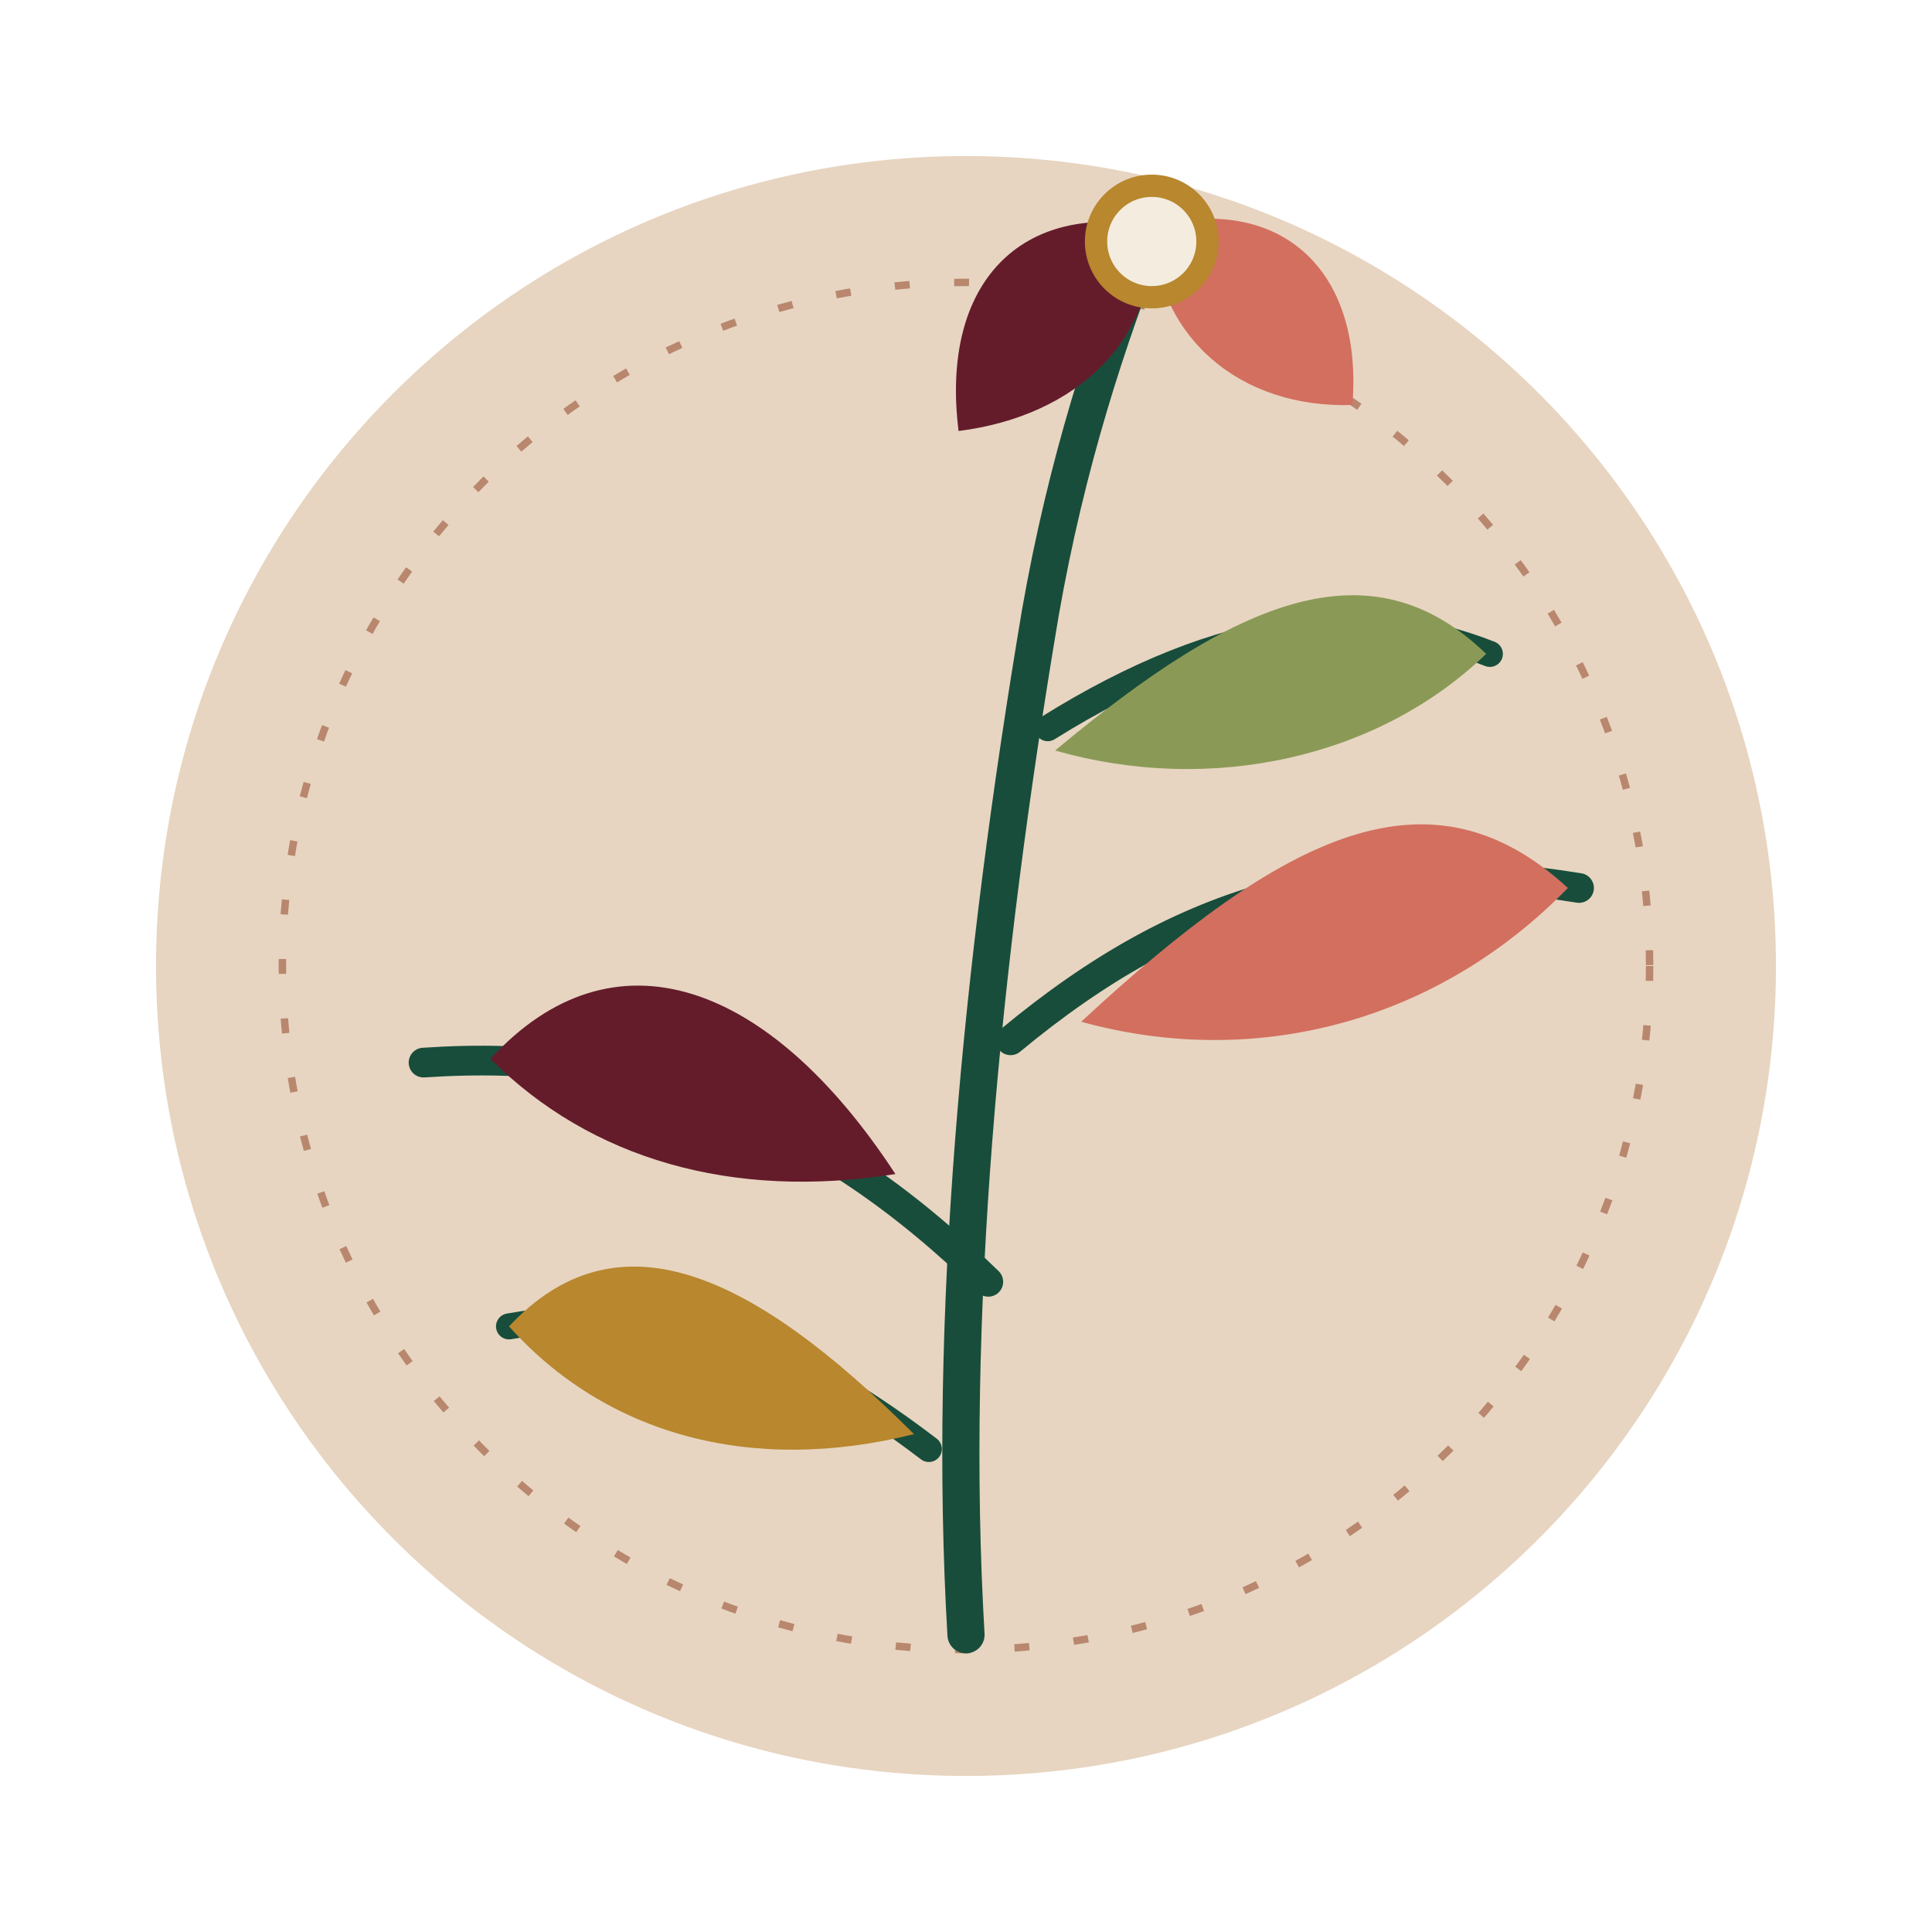
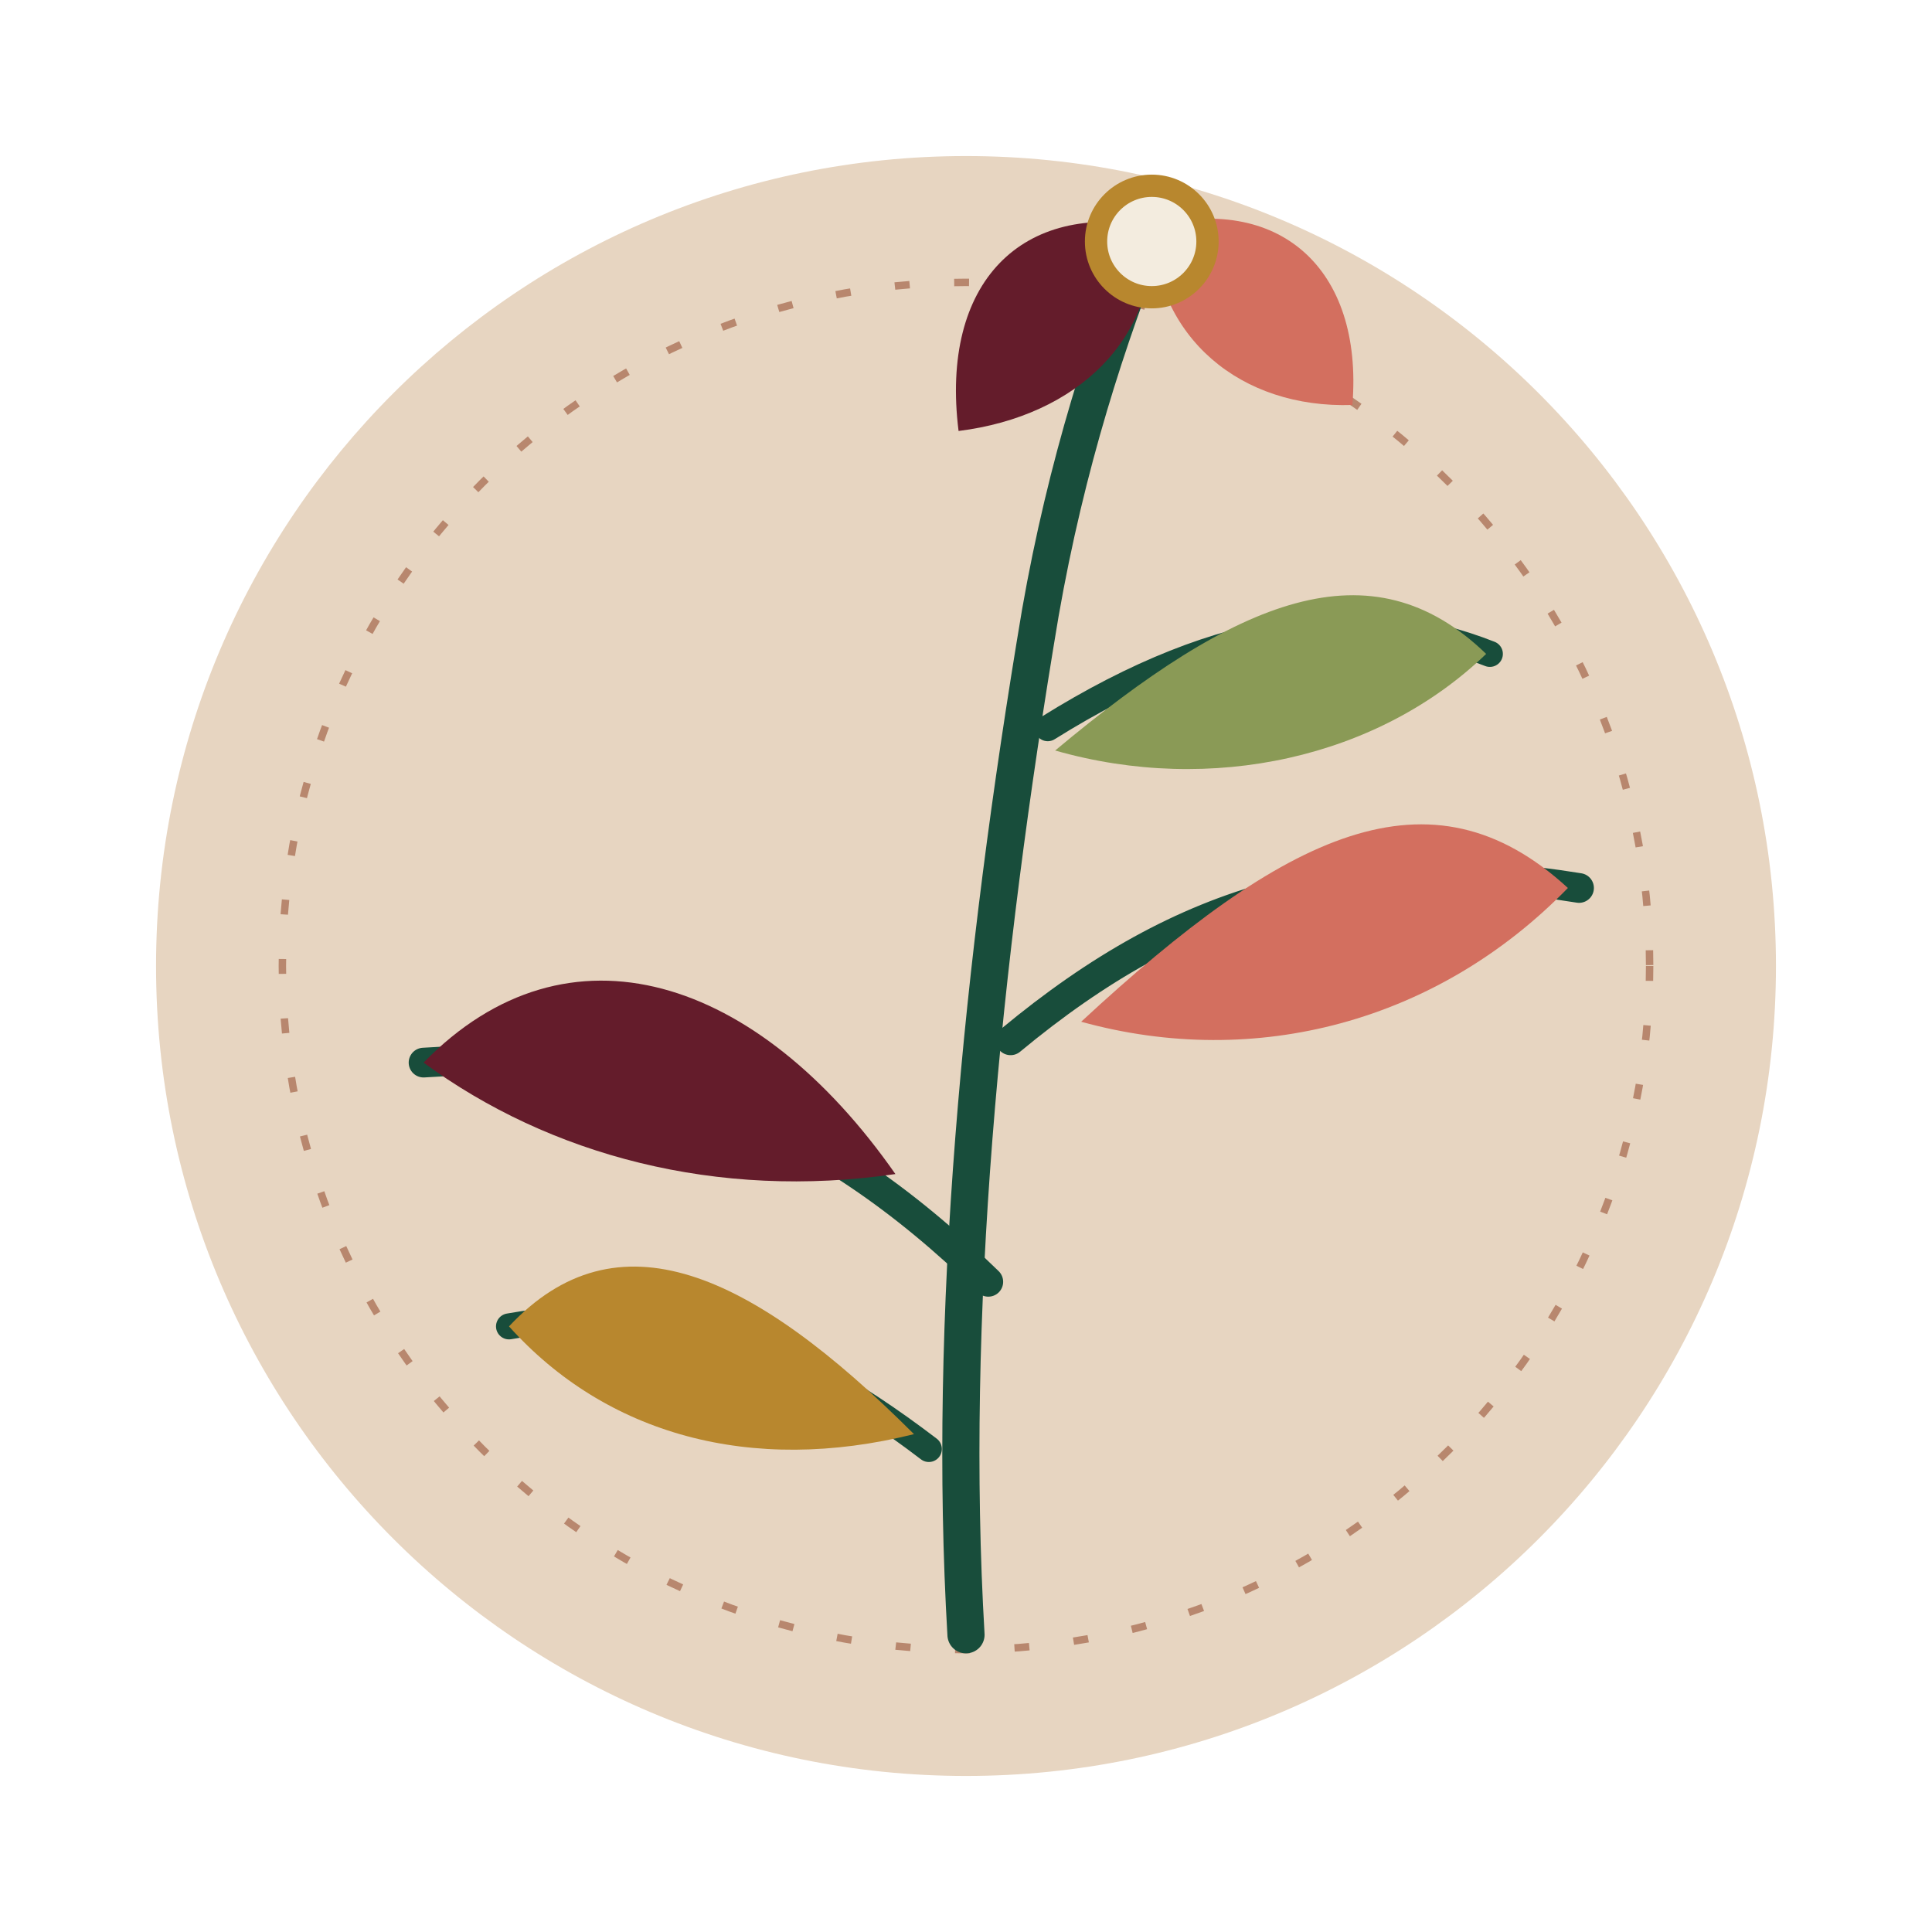
<svg xmlns="http://www.w3.org/2000/svg" viewBox="0 0 520 520" role="img" aria-labelledby="title desc">
  <circle cx="260" cy="260" r="218" fill="#e7d5c1" />
  <circle cx="260" cy="260" r="184" fill="none" stroke="#b8876e" stroke-width="2" stroke-dasharray="4 12" />
  <path d="M260 440 C255 355 264 260 280 165 C287 125 298 91 310 61" fill="none" stroke="#184d3b" stroke-width="10" stroke-linecap="round" />
  <path d="M266 345 C220 300 173 282 114 286" fill="none" stroke="#184d3b" stroke-width="8" stroke-linecap="round" />
  <path d="M272 280 C319 241 363 229 425 239" fill="none" stroke="#184d3b" stroke-width="8" stroke-linecap="round" />
  <path d="M250 390 C208 358 177 350 137 357" fill="none" stroke="#184d3b" stroke-width="7" stroke-linecap="round" />
  <path d="M282 196 C330 166 368 163 401 176" fill="none" stroke="#184d3b" stroke-width="7" stroke-linecap="round" />
-   <path d="M132 285 C165 249 207 264 241 316 C197 323 159 312 132 285Z" fill="#641c2b" />
+   <path d="M114 286 C153 246 204 263 241 316 C193 323 148 311 114 286Z" fill="#641c2b" />
  <path d="M422 239 C385 205 346 224 291 275 C338 288 387 275 422 239Z" fill="#d36f5f" />
  <path d="M137 357 C166 326 202 342 246 386 C202 397 163 386 137 357Z" fill="#b8872e" />
  <path d="M400 176 C369 146 333 161 284 202 C326 214 371 204 400 176Z" fill="#8a9a56" />
  <path d="M310 61 C275 54 253 76 258 116 C290 112 312 91 310 61Z" fill="#641c2b" />
  <path d="M310 61 C344 52 367 72 364 109 C334 110 311 91 310 61Z" fill="#d36f5f" />
  <circle cx="310" cy="65" r="15" fill="#f3ecdf" stroke="#b8872e" stroke-width="6" />
</svg>
